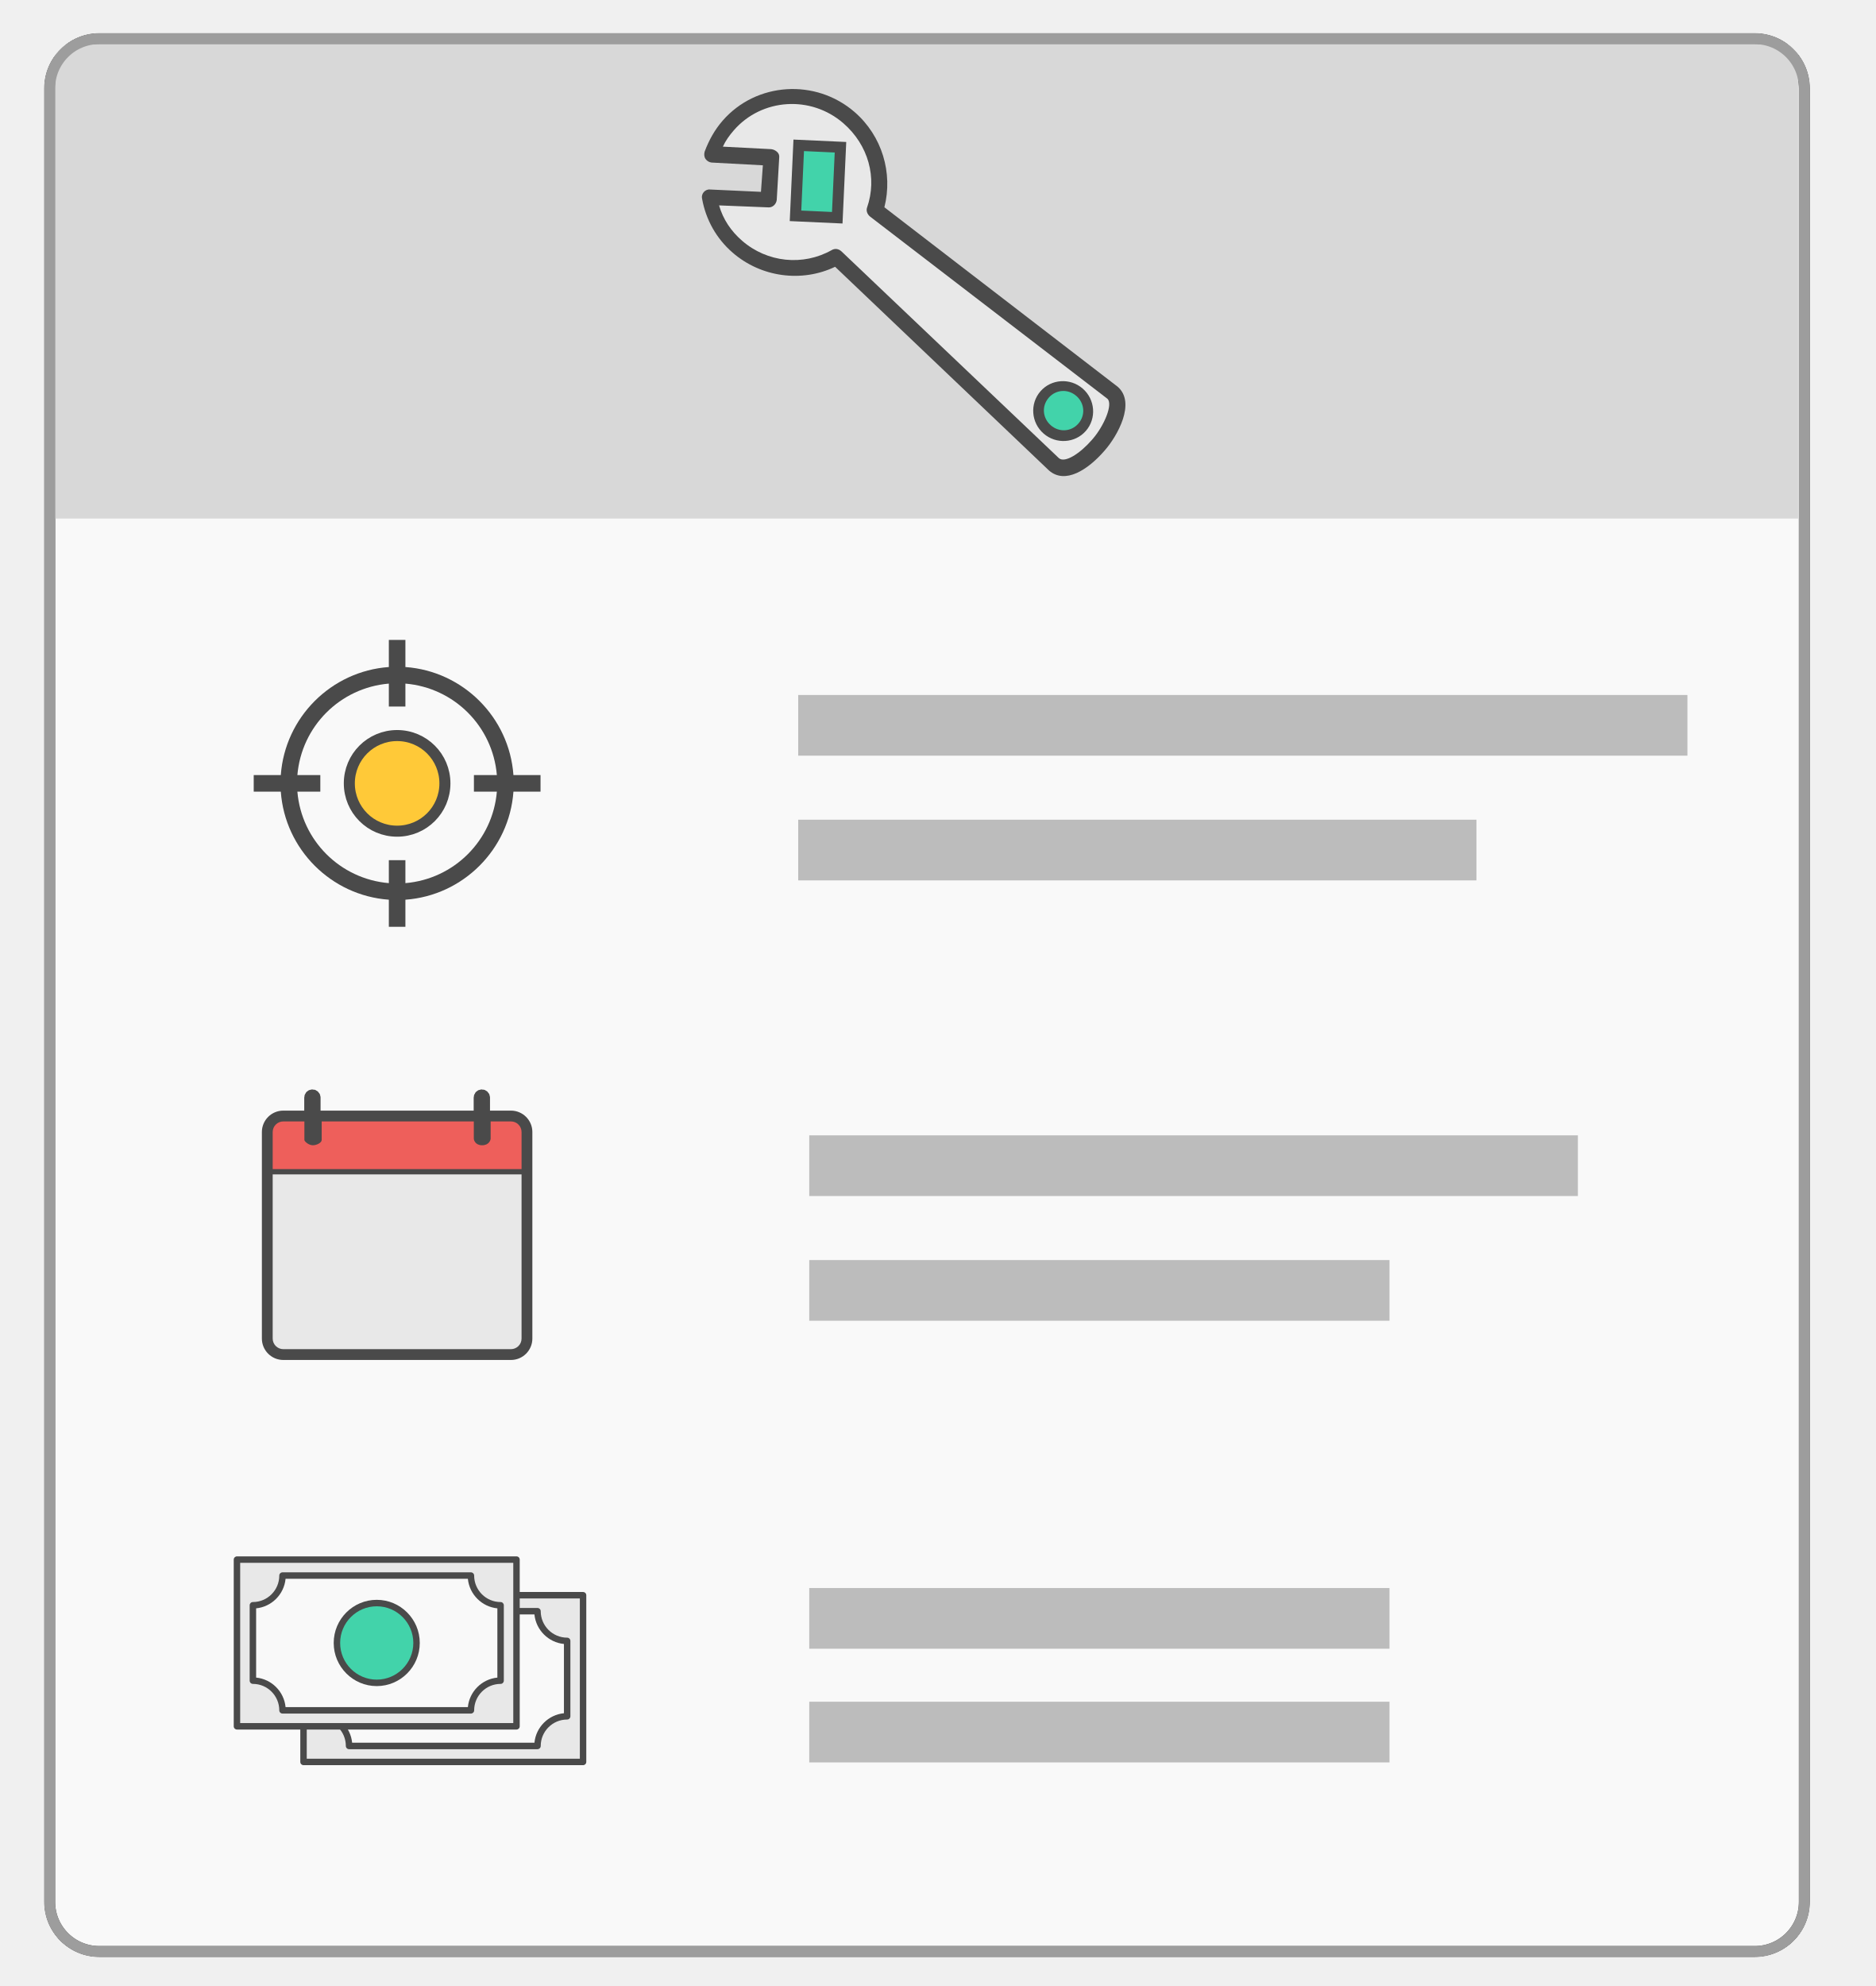
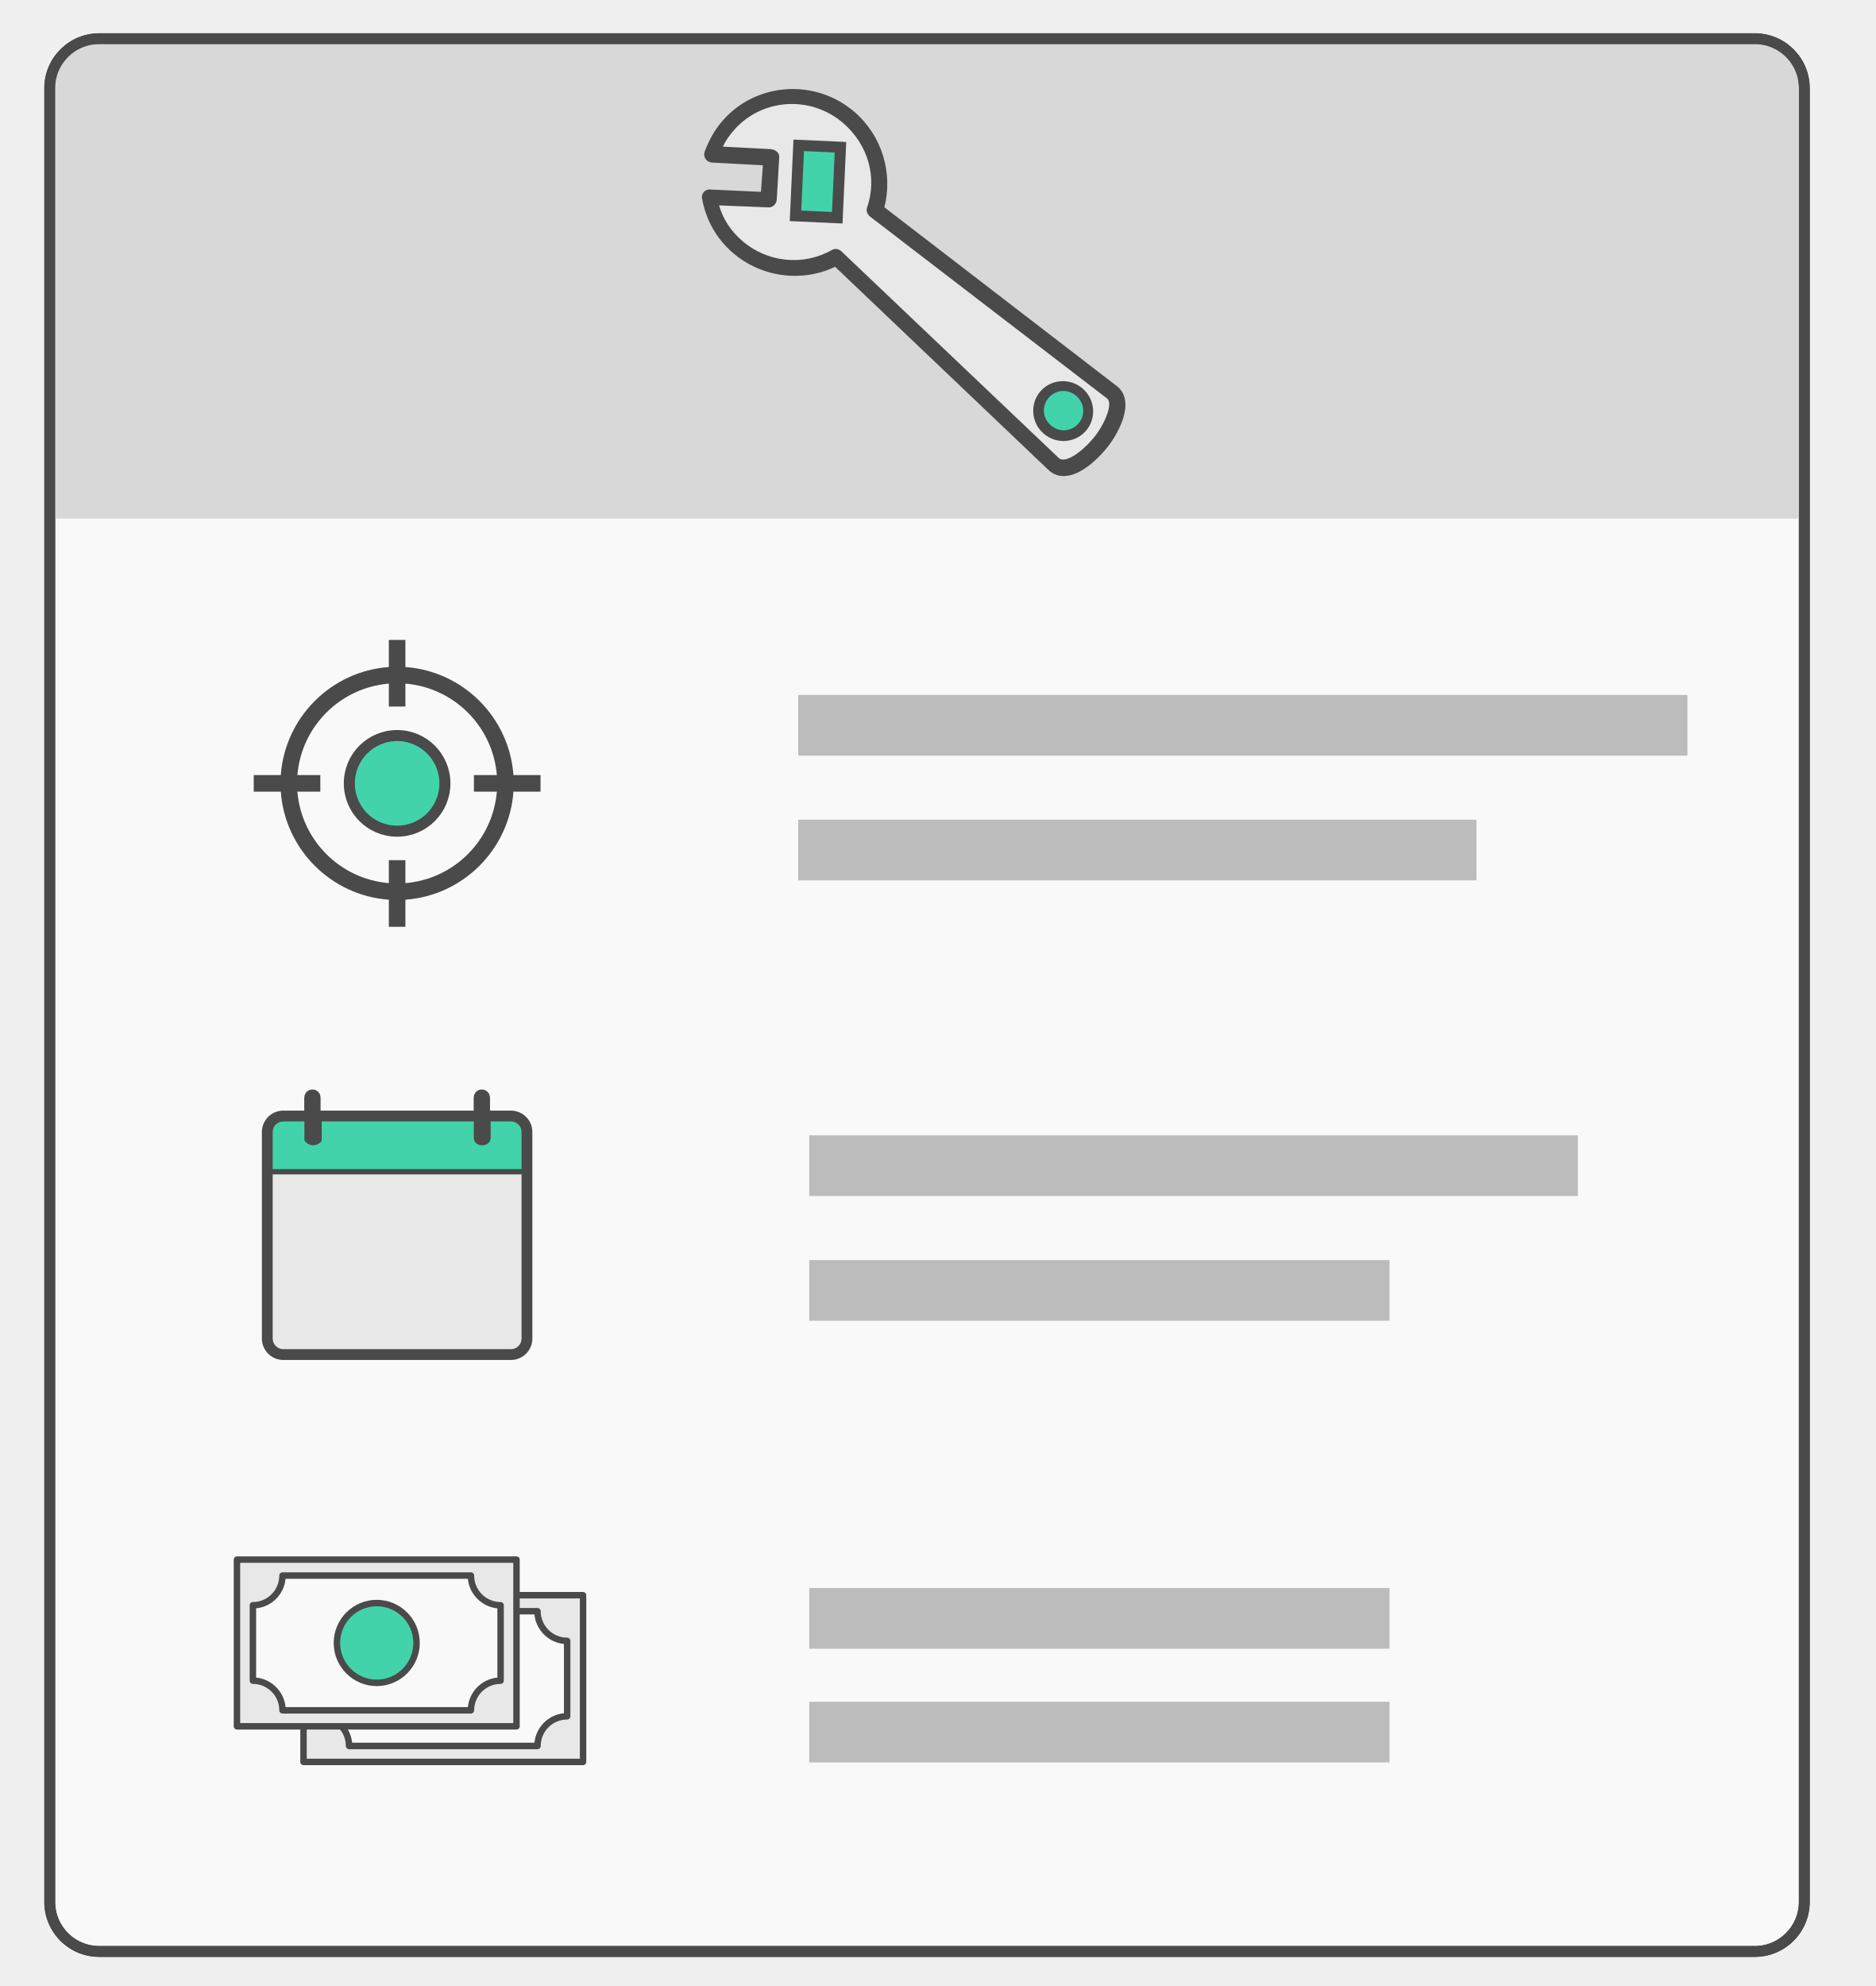
<svg xmlns="http://www.w3.org/2000/svg" xmlns:xlink="http://www.w3.org/1999/xlink" width="170px" height="180px" viewBox="0 0 170 180" version="1.1">
  <defs>
    <rect id="path-1" x="4" y="3" width="160.072" height="174.378" rx="5" />
    <mask id="mask-2" maskContentUnits="userSpaceOnUse" maskUnits="objectBoundingBox" x="0" y="0" width="160.072" height="174.378" fill="white">
      <use xlink:href="#path-1" />
    </mask>
    <mask id="mask-4" maskContentUnits="userSpaceOnUse" maskUnits="objectBoundingBox" x="0" y="0" width="160.072" height="174.378" fill="white">
      <use xlink:href="#path-1" />
    </mask>
    <rect id="path-5" x="4" y="3" width="160.072" height="174.378" rx="5" />
    <mask id="mask-6" maskContentUnits="userSpaceOnUse" maskUnits="objectBoundingBox" x="0" y="0" width="160.072" height="174.378" fill="white">
      <use xlink:href="#path-5" />
    </mask>
  </defs>
  <g id="Page-1" stroke="none" stroke-width="1" fill="none" fill-rule="evenodd">
-     <g id="request-copy">
+     <g id="request-copy-2">
      <mask id="mask-3" fill="white">
        <use xlink:href="#path-1" />
      </mask>
      <g id="Mask" stroke="#4A4A4A" mask="url(#mask-2)" stroke-width="2" fill="#F9F9F9">
        <use mask="url(#mask-4)" xlink:href="#path-1" />
      </g>
      <rect id="Rectangle-3" fill="#D8D8D8" mask="url(#mask-3)" x="5" y="4" width="158" height="43" />
-       <g id="Mask" mask="url(#mask-3)" stroke-width="2" stroke="#9D9D9D">
+       <g id="Mask" mask="url(#mask-3)" stroke-width="2" stroke="#4A4A4A">
        <use mask="url(#mask-6)" xlink:href="#path-5" />
      </g>
      <g id="proposition" mask="url(#mask-3)">
        <g transform="translate(24, 62)">
          <rect id="Rectangle-2" fill="#BCBCBC" x="48.359" y="0.989" width="80.61" height="5.5" />
          <rect id="Rectangle-2-Copy-2" fill="#BCBCBC" x="49.359" y="40.901" width="69.68" height="5.5" />
          <rect id="Rectangle-2-Copy-4" fill="#BCBCBC" x="49.359" y="52.205" width="52.602" height="5.5" />
          <rect id="Rectangle-2-Copy-3" fill="#BCBCBC" x="49.359" y="81.931" width="52.602" height="5.5" />
          <rect id="Rectangle-2-Copy-5" fill="#BCBCBC" x="49.359" y="92.235" width="52.602" height="5.5" />
          <rect id="Rectangle-2-Copy" fill="#BCBCBC" x="48.359" y="12.293" width="61.482" height="5.5" />
          <g id="Group" stroke-width="1" fill="none" transform="translate(0, 37)">
            <path d="M19.92,2.16 L19.92,0.48 C19.92,0.348 19.812,0.24 19.68,0.24 C19.548,0.24 19.44,0.348 19.44,0.48 L19.44,2.16 L4.56,2.16 L4.56,0.48 C4.56,0.348 4.452,0.24 4.32,0.24 C4.188,0.24 4.08,0.348 4.08,0.48 L4.08,2.16 L1.68,2.16 C0.886,2.16 0.24,2.806 0.24,3.6 L0.24,22.32 C0.24,23.114 0.886,23.76 1.68,23.76 L22.32,23.76 C23.114,23.76 23.76,23.114 23.76,22.32 L23.76,3.6 C23.76,2.806 23.114,2.16 22.32,2.16 L19.92,2.16 Z" id="Shape" stroke="#4A4A4A" fill="#4A4A4A" />
            <path d="M22.32,23.28 L1.68,23.28 C1.151,23.28 0.72,22.849 0.72,22.32 L0.72,7.44 L23.28,7.44 L23.28,22.32 C23.28,22.849 22.849,23.28 22.32,23.28 L22.32,23.28 Z" id="Path" fill="#E8E8E8" />
-             <path d="M3.594,2.64 L3.594,4.32 C3.594,4.452 3.983,4.8 4.357,4.8 C4.73,4.8 5.162,4.56 5.162,4.32 L5.162,2.64 L18.952,2.64 L18.952,4.196 C18.952,4.328 19.083,4.8 19.707,4.8 C20.331,4.8 20.478,4.328 20.478,4.196 L20.478,2.64 L22.32,2.64 C22.849,2.64 23.28,3.071 23.28,3.6 L23.28,6.96 L0.72,6.96 L0.72,3.6 C0.72,3.071 1.151,2.64 1.68,2.64 L3.594,2.64 Z" id="Path" fill="#EE5F5B" />
+             <path d="M3.594,2.64 L3.594,4.32 C3.594,4.452 3.983,4.8 4.357,4.8 C4.73,4.8 5.162,4.56 5.162,4.32 L5.162,2.64 L18.952,2.64 L18.952,4.196 C18.952,4.328 19.083,4.8 19.707,4.8 C20.331,4.8 20.478,4.328 20.478,4.196 L20.478,2.64 L22.32,2.64 C22.849,2.64 23.28,3.071 23.28,3.6 L23.28,6.96 L0.72,6.96 L0.72,3.6 C0.72,3.071 1.151,2.64 1.68,2.64 L3.594,2.64 Z" id="Path" fill="#42D3AA" />
          </g>
        </g>
      </g>
      <g id="Group-Copy" mask="url(#mask-3)">
        <g transform="translate(82.82679, 25.90376) scale(-1, -1) rotate(131) translate(-82.82679, -25.90376) translate(74.32679, 2.903761)">
          <path d="M16.872,8.637 C16.872,3.956 13.067,0.111 8.436,0.111 C7.333,0.111 6.286,0.334 5.238,0.724 C5.017,0.836 4.852,1.003 4.797,1.226 C4.742,1.449 4.797,1.672 4.907,1.839 L7.774,5.517 L5.844,6.965 L2.977,3.343 C2.867,3.176 2.647,3.065 2.426,3.065 L2.426,3.065 C2.205,3.065 1.985,3.176 1.875,3.343 C0.662,4.848 3.90798505e-14,6.687 3.90798505e-14,8.637 C3.90798505e-14,12.036 2.04,15.157 5.128,16.494 L3.915,43.241 C3.915,45.191 6.286,45.86 8.546,45.86 L8.656,45.86 C10.31,45.86 13.729,45.191 13.729,42.962 L12.13,16.327 C14.997,14.878 16.872,11.925 16.872,8.637 L16.872,8.637 Z" id="Path" stroke="none" fill="#4A4A4A" />
          <path d="M11.082,15.157 C10.807,15.268 10.641,15.547 10.641,15.881 L12.295,42.962 C12.295,43.686 10.255,44.355 8.656,44.355 L8.546,44.355 C6.947,44.355 5.348,43.909 5.348,43.185 L6.561,15.992 C6.561,15.658 6.396,15.379 6.065,15.268 C3.253,14.265 1.378,11.59 1.378,8.581 C1.378,7.244 1.709,6.018 2.426,4.904 L5.238,8.414 C5.458,8.693 5.9,8.748 6.23,8.526 L9.263,6.185 C9.428,6.074 9.539,5.907 9.539,5.684 C9.539,5.461 9.483,5.294 9.373,5.126 L6.671,1.672 C7.223,1.505 7.829,1.449 8.436,1.449 C12.295,1.449 15.438,4.625 15.438,8.526 C15.438,11.535 13.729,14.098 11.082,15.157 L11.082,15.157 Z" id="Shape" stroke="none" fill="#E8E8E8" />
          <rect id="Rectangle-path" stroke="#4A4A4A" stroke-width="1" fill="#42D3AA" transform="translate(9.942214, 10.25386) rotate(-38.38152) translate(-9.942214, -10.25386) " x="6.744" y="8.359" width="6.396" height="3.789" />
          <path d="M6.12,40.677 C6.12,42.182 7.333,43.408 8.822,43.408 C10.31,43.408 11.523,42.182 11.523,40.677 C11.523,39.173 10.31,37.947 8.822,37.947 C7.333,37.947 6.12,39.173 6.12,40.677 L6.12,40.677 Z" id="Path" stroke="none" fill="#4A4A4A" />
          <path d="M10.641,40.677 C10.641,41.68 9.869,42.461 8.877,42.461 C7.884,42.461 7.113,41.68 7.113,40.677 C7.113,39.674 7.884,38.894 8.877,38.894 C9.869,38.894 10.641,39.674 10.641,40.677 L10.641,40.677 Z" id="Shape" stroke="none" fill="#42D3AA" />
        </g>
      </g>
-       <path d="M4.5,47.5 L163.5,47.5" id="Line" stroke="#9D9D9D" stroke-linecap="square" mask="url(#mask-3)" />
+       <path d="M5.5,47.5 L162.5,47.5" id="Line" stroke="#9D9D9D" stroke-linecap="square" mask="url(#mask-3)" />
      <g id="Target" mask="url(#mask-3)">
        <g transform="translate(23, 58)">
          <path d="M26,12.249 L23.544,12.249 C23.169,7.02 18.98,2.831 13.751,2.456 L13.751,0 L12.249,0 L12.249,2.456 C7.02,2.831 2.831,7.02 2.456,12.249 L0,12.249 L0,13.751 L2.456,13.751 C2.831,18.98 7.02,23.169 12.249,23.544 L12.249,26 L13.751,26 L13.751,23.544 C18.98,23.169 23.169,18.98 23.544,13.751 L26,13.751 L26,12.249 L26,12.249 Z" id="Shape" stroke="none" fill="#4A4A4A" />
          <path d="M13.751,22.042 L13.751,19.962 L12.249,19.962 L12.249,22.042 C7.829,21.667 4.333,18.171 3.958,13.751 L6.038,13.751 L6.038,12.249 L3.958,12.249 C4.333,7.829 7.829,4.333 12.249,3.958 L12.249,6.038 L13.751,6.038 L13.751,3.958 C18.171,4.333 21.667,7.829 22.042,12.249 L19.962,12.249 L19.962,13.751 L22.042,13.751 C21.667,18.171 18.171,21.667 13.751,22.042 L13.751,22.042 Z" id="Path" stroke="none" fill="#F9F9F9" />
-           <path d="M8.667,13 C8.667,15.398 10.602,17.333 13,17.333 C15.398,17.333 17.333,15.398 17.333,13 C17.333,10.602 15.398,8.667 13,8.667 C10.602,8.667 8.667,10.602 8.667,13 Z" id="Shape" stroke="#4A4A4A" stroke-width="1" fill="#FFC938" />
+           <path d="M8.667,13 C8.667,15.398 10.602,17.333 13,17.333 C15.398,17.333 17.333,15.398 17.333,13 C17.333,10.602 15.398,8.667 13,8.667 C10.602,8.667 8.667,10.602 8.667,13 Z" id="Shape" stroke="#4A4A4A" stroke-width="1" fill="#42D3AA" />
        </g>
      </g>
      <g id="Amount" mask="url(#mask-3)">
        <g transform="translate(21, 141)">
          <g id="Group" transform="translate(19.53422, 11.22917) rotate(-360) translate(-19.53422, -11.22917) translate(6.034224, 3.229167)">
            <path d="M25.822,0.061 L0.481,0.061 C0.32,0.061 0.189,0.192 0.189,0.354 L0.189,15.463 C0.189,15.625 0.32,15.756 0.481,15.756 L25.822,15.756 C25.984,15.756 26.114,15.625 26.114,15.463 L26.114,0.354 C26.115,0.192 25.984,0.061 25.822,0.061 L25.822,0.061 Z" id="Shape" fill="#4A4A4A" />
            <polygon id="Path" fill="#E8E8E8" points="0.773 15.17 0.773 0.646 25.53 0.646 25.53 15.17" />
            <path d="M1.926,11.619 C3.244,11.619 4.317,12.694 4.317,14.015 C4.317,14.177 4.448,14.308 4.61,14.308 L21.692,14.308 C21.853,14.308 21.984,14.177 21.984,14.015 C21.984,12.694 23.059,11.619 24.38,11.619 C24.542,11.619 24.673,11.488 24.673,11.327 L24.673,4.493 C24.673,4.331 24.542,4.2 24.38,4.2 C23.061,4.2 21.986,3.124 21.983,1.801 C21.983,1.639 21.852,1.508 21.691,1.508 L4.61,1.508 C4.532,1.508 4.458,1.539 4.403,1.594 C4.348,1.649 4.317,1.724 4.317,1.801 C4.318,3.123 3.245,4.199 1.926,4.2 C1.764,4.2 1.633,4.331 1.633,4.493 L1.633,11.326 C1.634,11.488 1.764,11.619 1.926,11.619 L1.926,11.619 Z" id="Shape" fill="#4A4A4A" />
            <path d="M2.218,4.771 C3.626,4.633 4.75,3.506 4.888,2.094 L21.413,2.094 C21.554,3.506 22.679,4.633 24.088,4.771 L24.088,11.048 C22.677,11.186 21.552,12.311 21.414,13.722 L4.887,13.722 C4.749,12.312 3.626,11.186 2.218,11.047 L2.218,4.771 L2.218,4.771 Z" id="Path" fill="#F9F9F9" />
            <path d="M13.152,11.818 C15.303,11.818 17.053,10.064 17.053,7.908 C17.053,5.753 15.303,3.999 13.152,3.999 C11.001,3.999 9.251,5.753 9.251,7.908 C9.251,10.064 11.001,11.818 13.152,11.818 L13.152,11.818 Z" id="Shape" fill="#4A4A4A" />
            <path d="M13.152,4.585 C14.98,4.585 16.468,6.075 16.468,7.908 C16.468,9.741 14.98,11.232 13.152,11.232 C11.323,11.232 9.835,9.741 9.835,7.908 C9.835,6.076 11.323,4.585 13.152,4.585 L13.152,4.585 Z" id="Path" fill="#42D3AA" />
          </g>
          <g id="Group-Copy" transform="translate(13.5, 8) rotate(-360) translate(-13.5, -8) ">
            <path d="M25.822,0.061 L0.481,0.061 C0.32,0.061 0.189,0.192 0.189,0.354 L0.189,15.463 C0.189,15.625 0.32,15.756 0.481,15.756 L25.822,15.756 C25.984,15.756 26.114,15.625 26.114,15.463 L26.114,0.354 C26.115,0.192 25.984,0.061 25.822,0.061 L25.822,0.061 Z" id="Shape" fill="#4A4A4A" />
            <polygon id="Path" fill="#E8E8E8" points="0.773 15.17 0.773 0.646 25.53 0.646 25.53 15.17" />
            <path d="M1.926,11.619 C3.244,11.619 4.317,12.694 4.317,14.015 C4.317,14.177 4.448,14.308 4.61,14.308 L21.692,14.308 C21.853,14.308 21.984,14.177 21.984,14.015 C21.984,12.694 23.059,11.619 24.38,11.619 C24.542,11.619 24.673,11.488 24.673,11.327 L24.673,4.493 C24.673,4.331 24.542,4.2 24.38,4.2 C23.061,4.2 21.986,3.124 21.983,1.801 C21.983,1.639 21.852,1.508 21.691,1.508 L4.61,1.508 C4.532,1.508 4.458,1.539 4.403,1.594 C4.348,1.649 4.317,1.724 4.317,1.801 C4.318,3.123 3.245,4.199 1.926,4.2 C1.764,4.2 1.633,4.331 1.633,4.493 L1.633,11.326 C1.634,11.488 1.764,11.619 1.926,11.619 L1.926,11.619 Z" id="Shape" fill="#4A4A4A" />
            <path d="M2.218,4.771 C3.626,4.633 4.75,3.506 4.888,2.094 L21.413,2.094 C21.554,3.506 22.679,4.633 24.088,4.771 L24.088,11.048 C22.677,11.186 21.552,12.311 21.414,13.722 L4.887,13.722 C4.749,12.312 3.626,11.186 2.218,11.047 L2.218,4.771 L2.218,4.771 Z" id="Path" fill="#F9F9F9" />
            <path d="M13.152,11.818 C15.303,11.818 17.053,10.064 17.053,7.908 C17.053,5.753 15.303,3.999 13.152,3.999 C11.001,3.999 9.251,5.753 9.251,7.908 C9.251,10.064 11.001,11.818 13.152,11.818 L13.152,11.818 Z" id="Shape" fill="#4A4A4A" />
            <path d="M16.468,7.908 C16.468,9.741 14.98,11.232 13.152,11.232 C11.323,11.232 9.835,9.741 9.835,7.908 C9.835,6.076 11.323,4.585 13.152,4.585 C14.98,4.585 16.468,6.075 16.468,7.908 Z" id="Path" fill="#42D3AA" />
          </g>
        </g>
      </g>
    </g>
  </g>
</svg>
